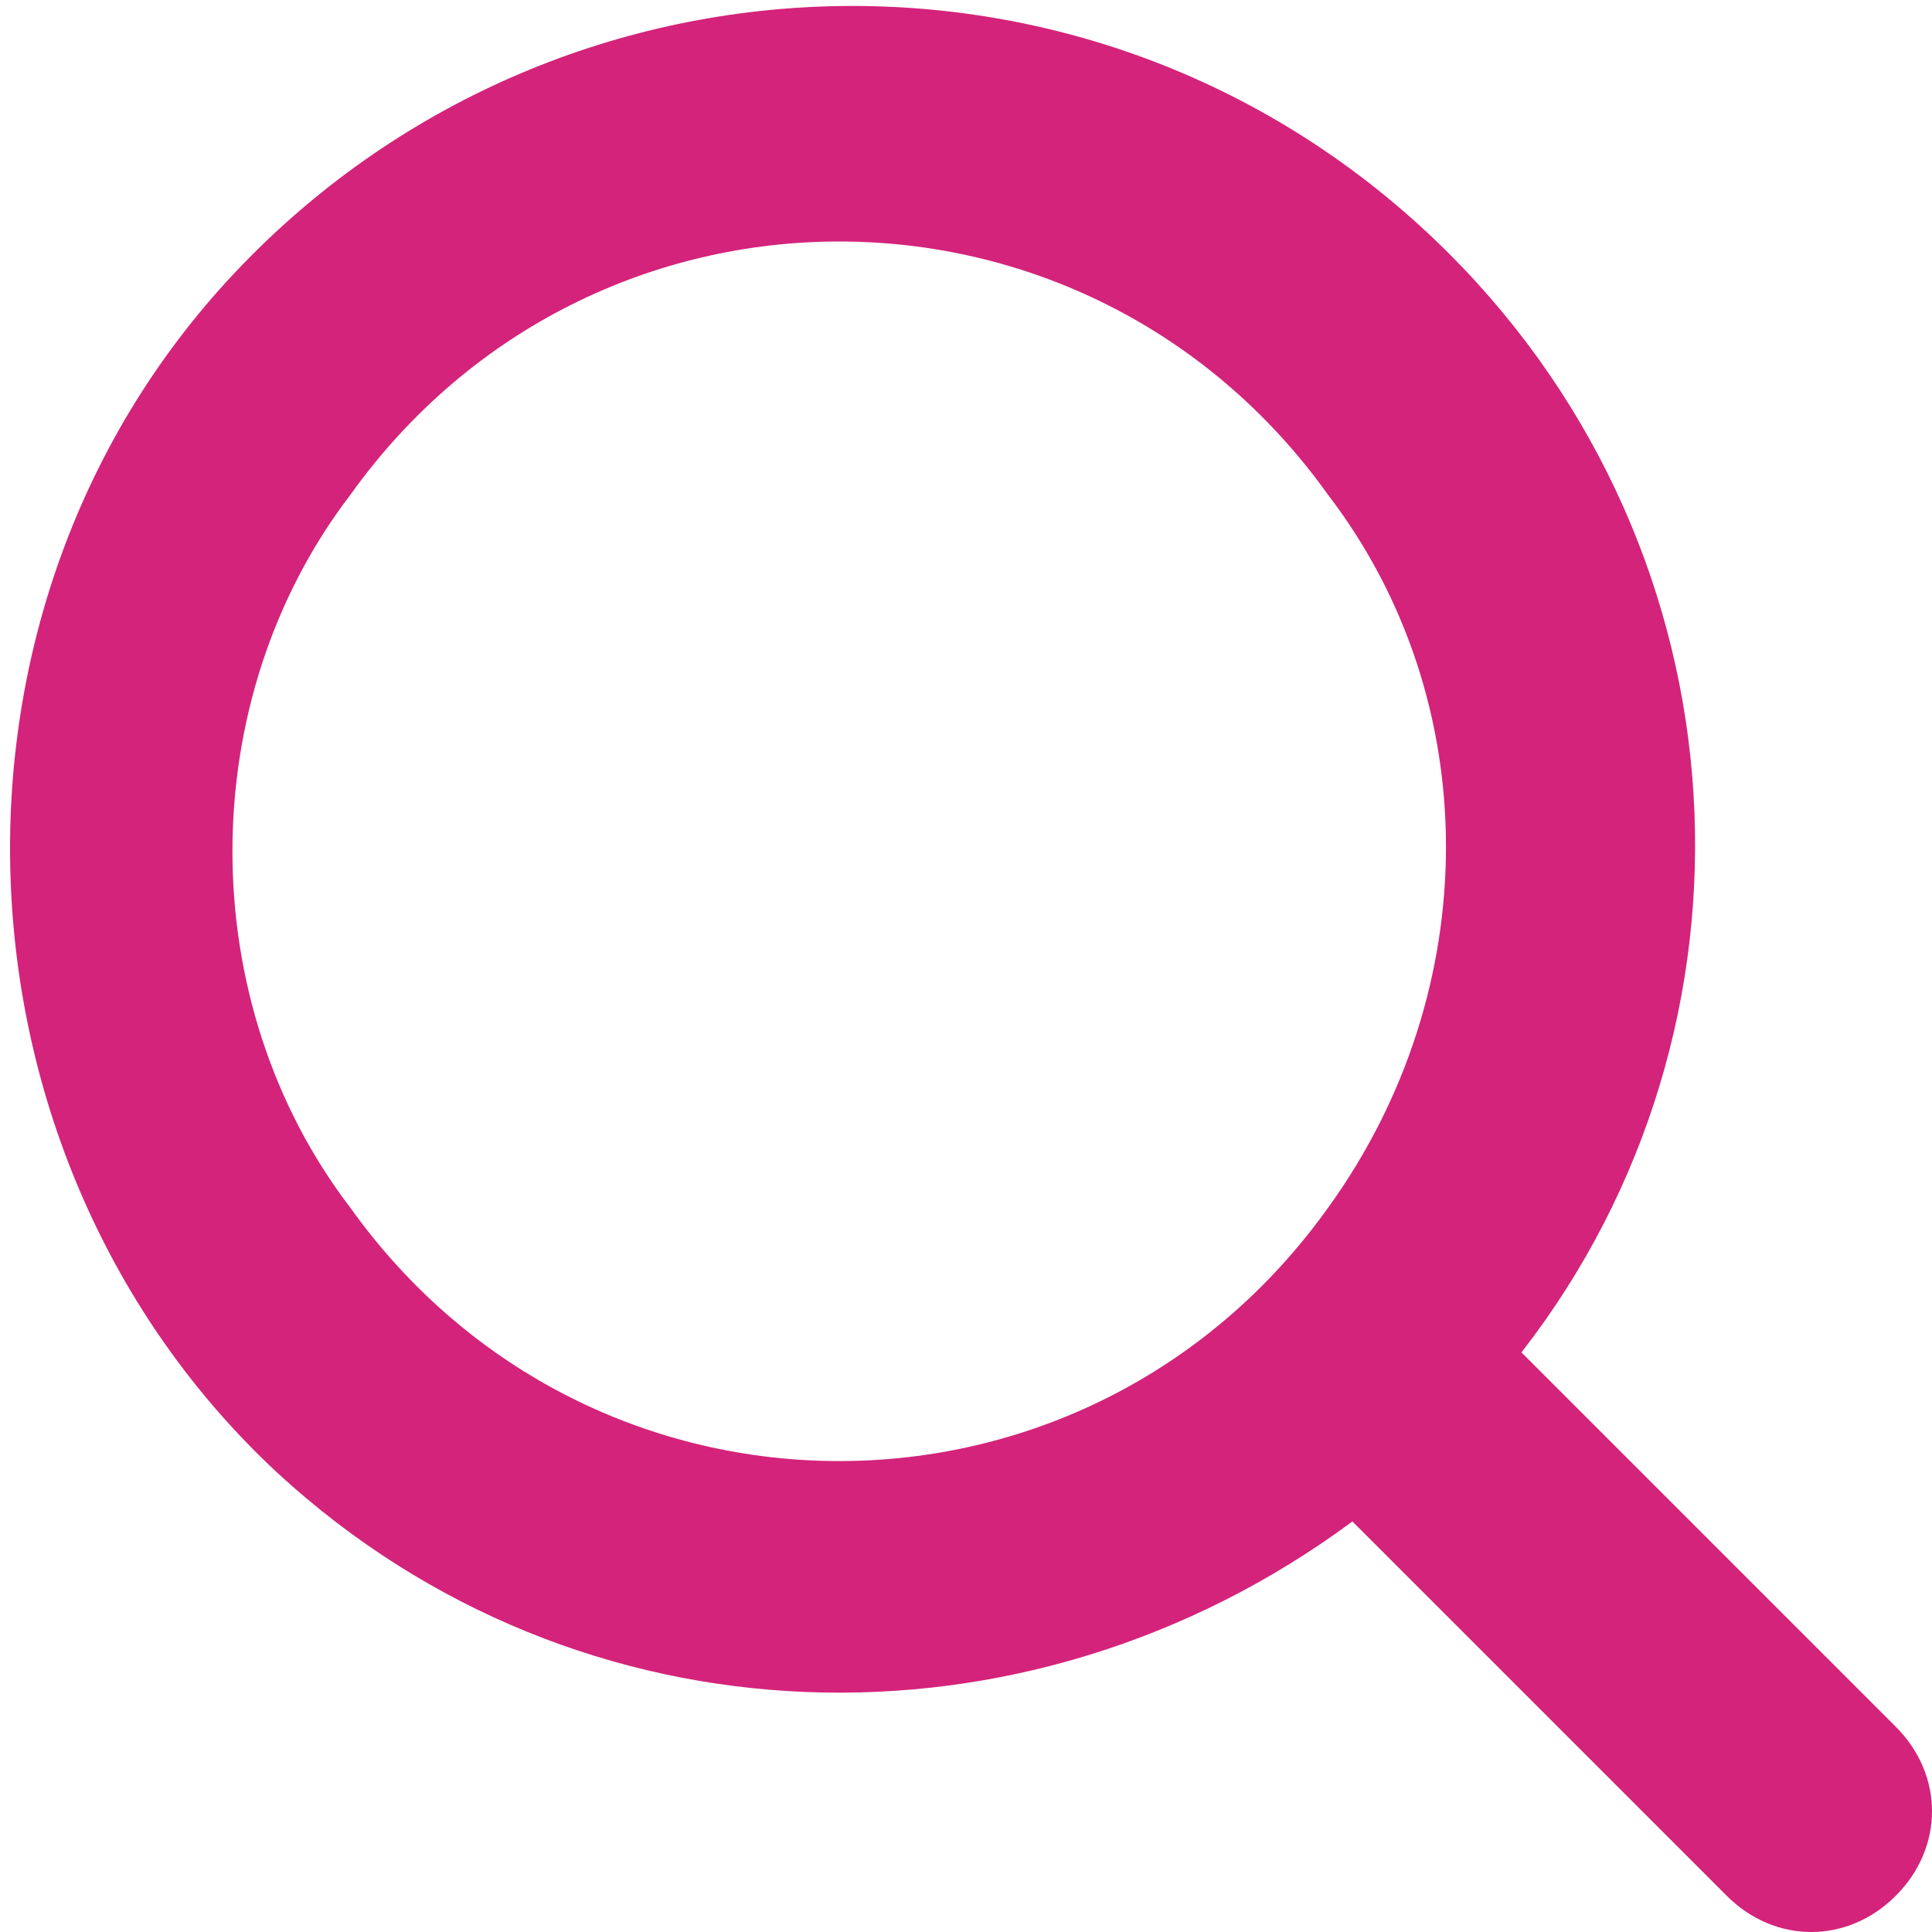
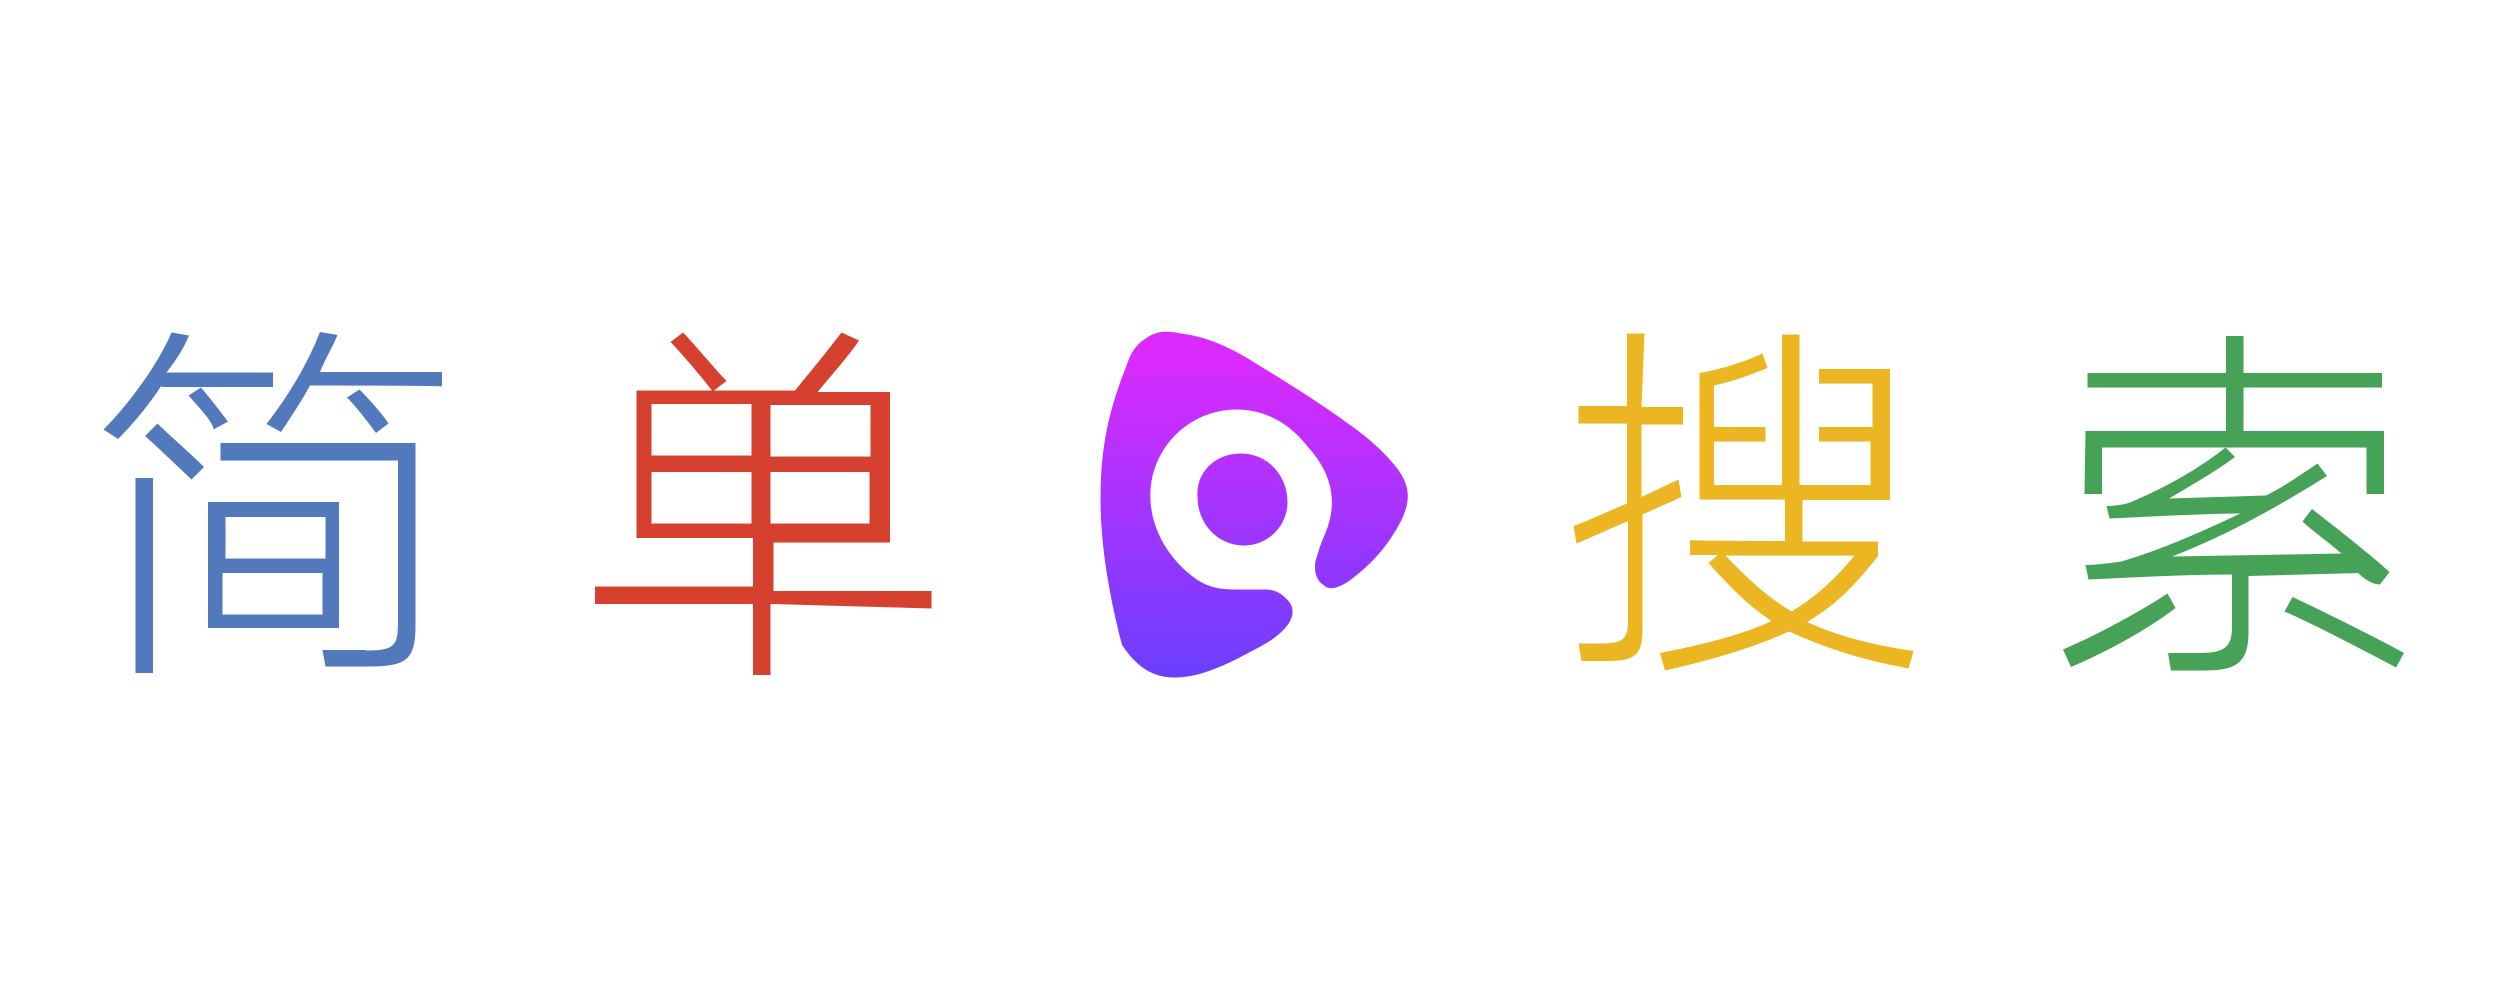
- <svg xmlns="http://www.w3.org/2000/svg" t="1564206558072" class="icon" viewBox="0 0 1024 1024" version="1.1" p-id="1133" width="64" height="64">
-   <defs>
-     <style type="text/css">html, * { user-select: text !important; }
+ <svg xmlns="http://www.w3.org/2000/svg" version="1.1" id="图层_1" x="0px" y="0px" viewBox="0 0 500 200" style="enable-background:new 0 0 500 200;" xml:space="preserve">
+   <style type="text/css">
+ 	.st0{fill:#5179BC;}
+ 	.st1{fill:#D5402F;}
+ 	.st2{fill:#EBB621;}
+ 	.st3{fill:#45A256;}
+ 	.st4{fill:url(#SVGID_1_);}
+ 	.st5{fill:url(#SVGID_2_);}
</style>
-   </defs>
-   <path d="M1004.8 1004.8c-25.6 25.6-64 25.6-89.6 0l-198.4-198.4c-172.8 128-409.6 121.6-569.6-25.6-179.2-166.4-192-460.8-19.2-640 172.8-179.2 460.8-185.6 640-6.4 160 160 172.8 409.6 38.4 582.4l198.4 198.4C1030.4 940.8 1030.4 979.2 1004.8 1004.8zM704 262.4c-128-179.2-390.4-179.2-518.4 0-83.2 108.8-83.2 268.8 0 377.6 128 179.2 390.4 179.2 518.4 0C787.2 524.8 787.2 371.2 704 262.4z" p-id="1134" fill="#d4237a" />
+   <path class="st0" d="M32.3,77.1c-2.5,3.9-5.8,7.8-8.7,10.7l-2.9-1.9c5.4-5.4,11.2-13.6,13.6-19.4l3.5,0.6c-1,2.5-2.5,4.8-4.5,7.4  h21.3v2.9H32.3V77.1z M27.1,95.6h3.5v39h-3.5V95.6z M29,87.2l2.5-2.5c2.5,2.5,6.4,5.8,9.3,8.7l-2.5,2.5C35.2,93,31.3,89.2,29,87.2z   M37.7,79.1l2.5-1.6c1.6,1.9,3.9,4.8,5.4,6.8l-2.9,1.6C42.6,84.3,39.7,81.4,37.7,79.1z M67.8,100.4v25.2H41.6v-25.2H67.8z   M73.2,130.1c5.8,0,6.4-1,6.4-5.8V92.1H44.1v-3.5h39V125c0,6.8-1.6,8.3-9.3,8.3h-8.7l-0.6-3.3H73.2z M45.1,111.7h20v-8.3h-20V111.7z   M64.5,122.7v-8.1h-20v8.3h20V122.7z M62,77.1c-1.9,3.5-3.9,6.4-5.8,9.3l-2.9-1.6c4.5-5.8,8.3-12.2,10.7-18.4l3.5,0.6  c-1,2.5-2.5,4.8-3.5,7.4h24.4v2.9C88.8,77.1,62,77.1,62,77.1z M69.4,79.5l2.5-1.6c1.9,1.9,4.5,4.8,5.8,6.8l-2.5,1.9  C73.2,83.9,71.3,81.4,69.4,79.5z" />
+   <path class="st1" d="M154.1,120.8v14.2h-3.5v-14.2H119v-3.5h31.6v-9.7h-23.3V78.1h15.1c-1.9-2.5-6.4-7.8-8.3-9.7l2.5-1.9  c1.9,1.9,6.8,7.8,8.7,9.7l-2.5,1.9H159c2.9-3.5,6.8-8.3,9.3-11.6l3.5,1.6c-1.9,2.9-5.4,6.8-8.3,10.3H178v30.1h-23.3v9.7h31.6v3.5  L154.1,120.8C154.1,121.4,154.1,120.8,154.1,120.8z M130.3,91.1h20V80.8h-20V91.1z M130.3,104.7h20V94.4h-20V104.7z M154.1,81v10.3  h20V81H154.1z M173.9,104.7V94.4h-19.8v10.3H173.9z" />
+   <path class="st2" d="M328.3,81.4h8.3v3.5h-8.3v14.5l7.4-3.5l0.6,3.5l-7.8,3.5v22.9c0,5.4-1.6,6.4-7.4,6.4h-4.8l-0.6-3.5h4.5  c4.5,0,5.4-1,5.4-4.5v-20l-10.3,4.5l-0.6-3.5c2.9-1,6.8-2.9,10.7-4.5V84.7h-9.7v-3.5h9.7V66.7h3.5L328.3,81.4L328.3,81.4z   M357,108.2v-8.3h-17.1V74.6c3.5-0.6,8.3-1.9,12.6-3.9l1,2.9c-3.9,1.6-7.8,2.9-10.7,3.5v8.3h10.3v2.9h-10.3v8.7h13.6V66.9h3.5v30.1  h14.2v-8.7h-10.3v-2.9h10.7v-8.7h-10.7v-2.9h14.2v26.2h-17.5v8.3h15.1v2.9c-4.5,5.8-8.3,9.7-14.2,13.2c5.4,2.5,12.2,4.5,21.3,5.8  l-1,3.5c-10.3-1.9-17.5-4.5-23.9-7.4c-6.4,2.9-14.2,5.4-24.8,7.8l-1-3.5c9.7-1.9,17.1-3.9,22.3-6.4c-4.5-2.9-8.3-6.8-12.6-11.6  l1.9-1.6H338V108C338,108.2,357,108.2,357,108.2z M358.3,122.3c4.8-2.9,8.7-6.4,12.6-11.2h-25.8  C349.6,115.9,353.5,119.4,358.3,122.3z" />
+   <path class="st3" d="M414.2,133.4l-1.6-3.5c6.8-2.9,15.1-7.4,20.9-11.2l1.6,2.9C429.1,126.2,421,130.5,414.2,133.4z M471.6,114.6  l-21.9,0.6v11.1c0,5.8-1.9,7.8-8.7,7.8h-6.8l-0.6-3.5h6.4c5.4,0,6.4-1.6,6.4-5.4v-10.3c-9.7,0-20,0.6-28.7,1l-0.6-2.9  c2.9,0,5.8-0.6,6.8-0.6c8.7-2.5,17.1-6.4,24.2-9.7c-6.8,0-18,0.6-26.2,1l-0.6-2.5c2.5,0,4.8-0.6,5.4-1c6.8-2.9,13.6-6.8,18.4-10.7  l1.9,1.9c-3.9,2.9-8.3,5.4-13.2,8.3l19.4-0.6c3.9-1.9,7.4-4.5,10.3-6.4l1.9,2.5c-9.3,5.8-19.4,11.6-31,16.1l33.9-0.6  c-2.9-2.5-5.8-4.5-7.8-6.4l1.9-2.5c4.5,3.5,11.2,8.7,15.5,12.6l-1.9,2.5C474.5,116.9,473,115.9,471.6,114.6z M417.1,86.2h28.1v-8.7  h-27.7v-2.9h27.7v-7.4h3.5v7.4h27.7v2.9h-27.7v8.7h28.1v12.6h-3.5v-9.3h-52.9v9.3h-3.5L417.1,86.2L417.1,86.2z M456.9,122.3l1.6-2.9  c5.4,2.5,17.1,8.3,22.3,11.2l-1.6,2.9C473.6,130.5,462.3,124.6,456.9,122.3z" />
+   <g>
+     <g>
+       <linearGradient id="SVGID_1_" gradientUnits="userSpaceOnUse" x1="250.026" y1="484.877" x2="251.376" y2="420.086" gradientTransform="matrix(1 0 0 1 0 -348)">
+         <stop offset="0" style="stop-color:#683FFF" />
+         <stop offset="1" style="stop-color:#DA2AFF" />
+       </linearGradient>
+       <path class="st4" d="M220.1,99.8c0-11.2,1.9-18.4,5.4-27.2c0.6-1.9,1.9-3.9,3.5-4.8c2.5-1.9,4.8-1.6,7.8-1    c4.5,0.6,8.7,2.5,12.6,4.8c7.4,4.5,14.2,8.7,20.9,13.6c3.5,2.5,6.8,5.4,9.3,8.7c2.5,3.5,2.5,6.4,0.6,10.3    c-2.5,4.8-5.8,8.7-10.7,12.2c-1.6,1-3.5,1.9-4.8,0.6c-1.6-1-1.9-2.9-1.6-4.8c0.6-1.9,1-3.5,1.9-5.4c2.9-6.8,1-12.6-3.5-17.5    c-3.5-4.5-8.3-7.4-14.2-7.4c-7.4,0-14.2,4.8-16.5,12.2c-2.5,8.3,1.6,17.1,8.7,21.9c2.5,1.6,4.8,1.9,7.8,1.9c1.9,0,3.9,0,5.8,0    c1.6,0,2.9,0.6,3.9,1.6c1.9,1.6,1.9,3.5,0.6,5.4c-1.9,2.5-4.5,3.9-7.4,5.4c-3.5,1.9-6.8,3.5-10.3,4.5c-7.4,1.9-11.6,0-15.5-5.8    C223,123.7,220.1,111.7,220.1,99.8z" />
+       <linearGradient id="SVGID_2_" gradientUnits="userSpaceOnUse" x1="247.68" y1="484.829" x2="249.03" y2="420.037" gradientTransform="matrix(1 0 0 1 0 -348)">
+         <stop offset="0" style="stop-color:#683FFF" />
+         <stop offset="1" style="stop-color:#DA2AFF" />
+       </linearGradient>
+       <path class="st5" d="M248.2,90.7c5.4,0,9.3,4.5,9.3,9.7c0,4.8-3.9,8.7-8.7,8.7c-5.4,0-9.3-4.5-9.3-9.7    C239.1,94.6,242.9,90.7,248.2,90.7z" />
+     </g>
+   </g>
</svg>
